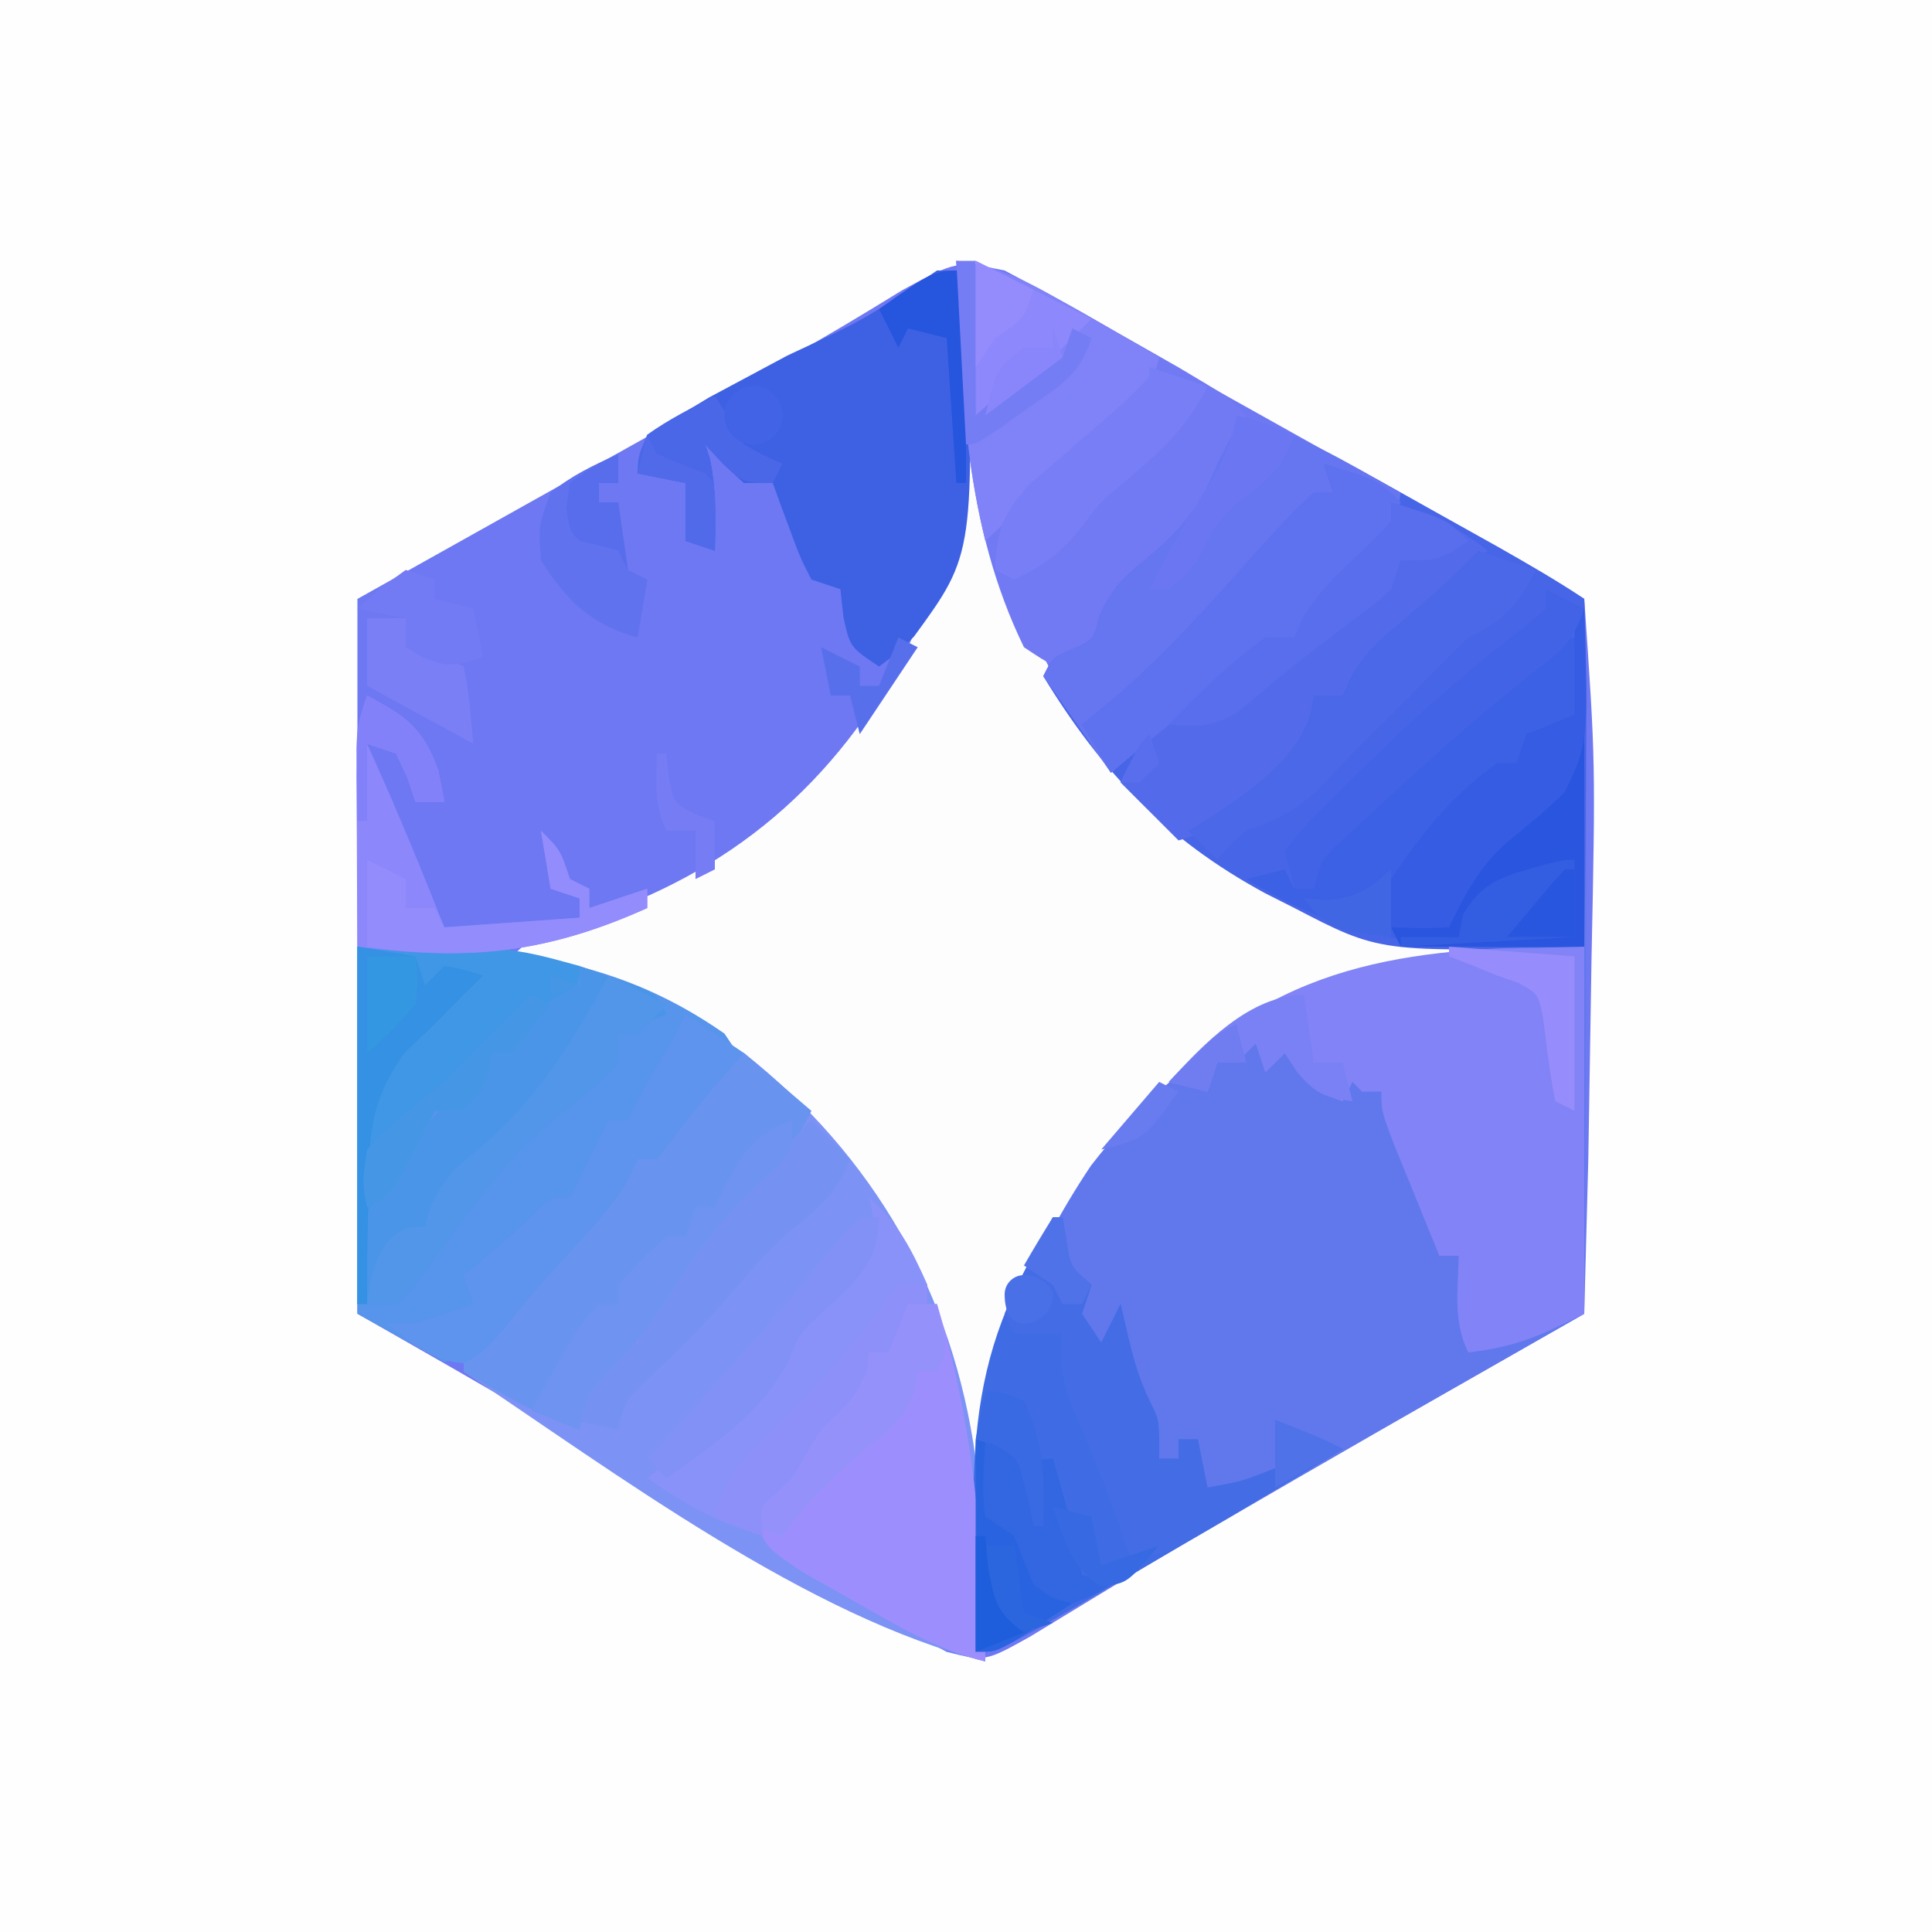
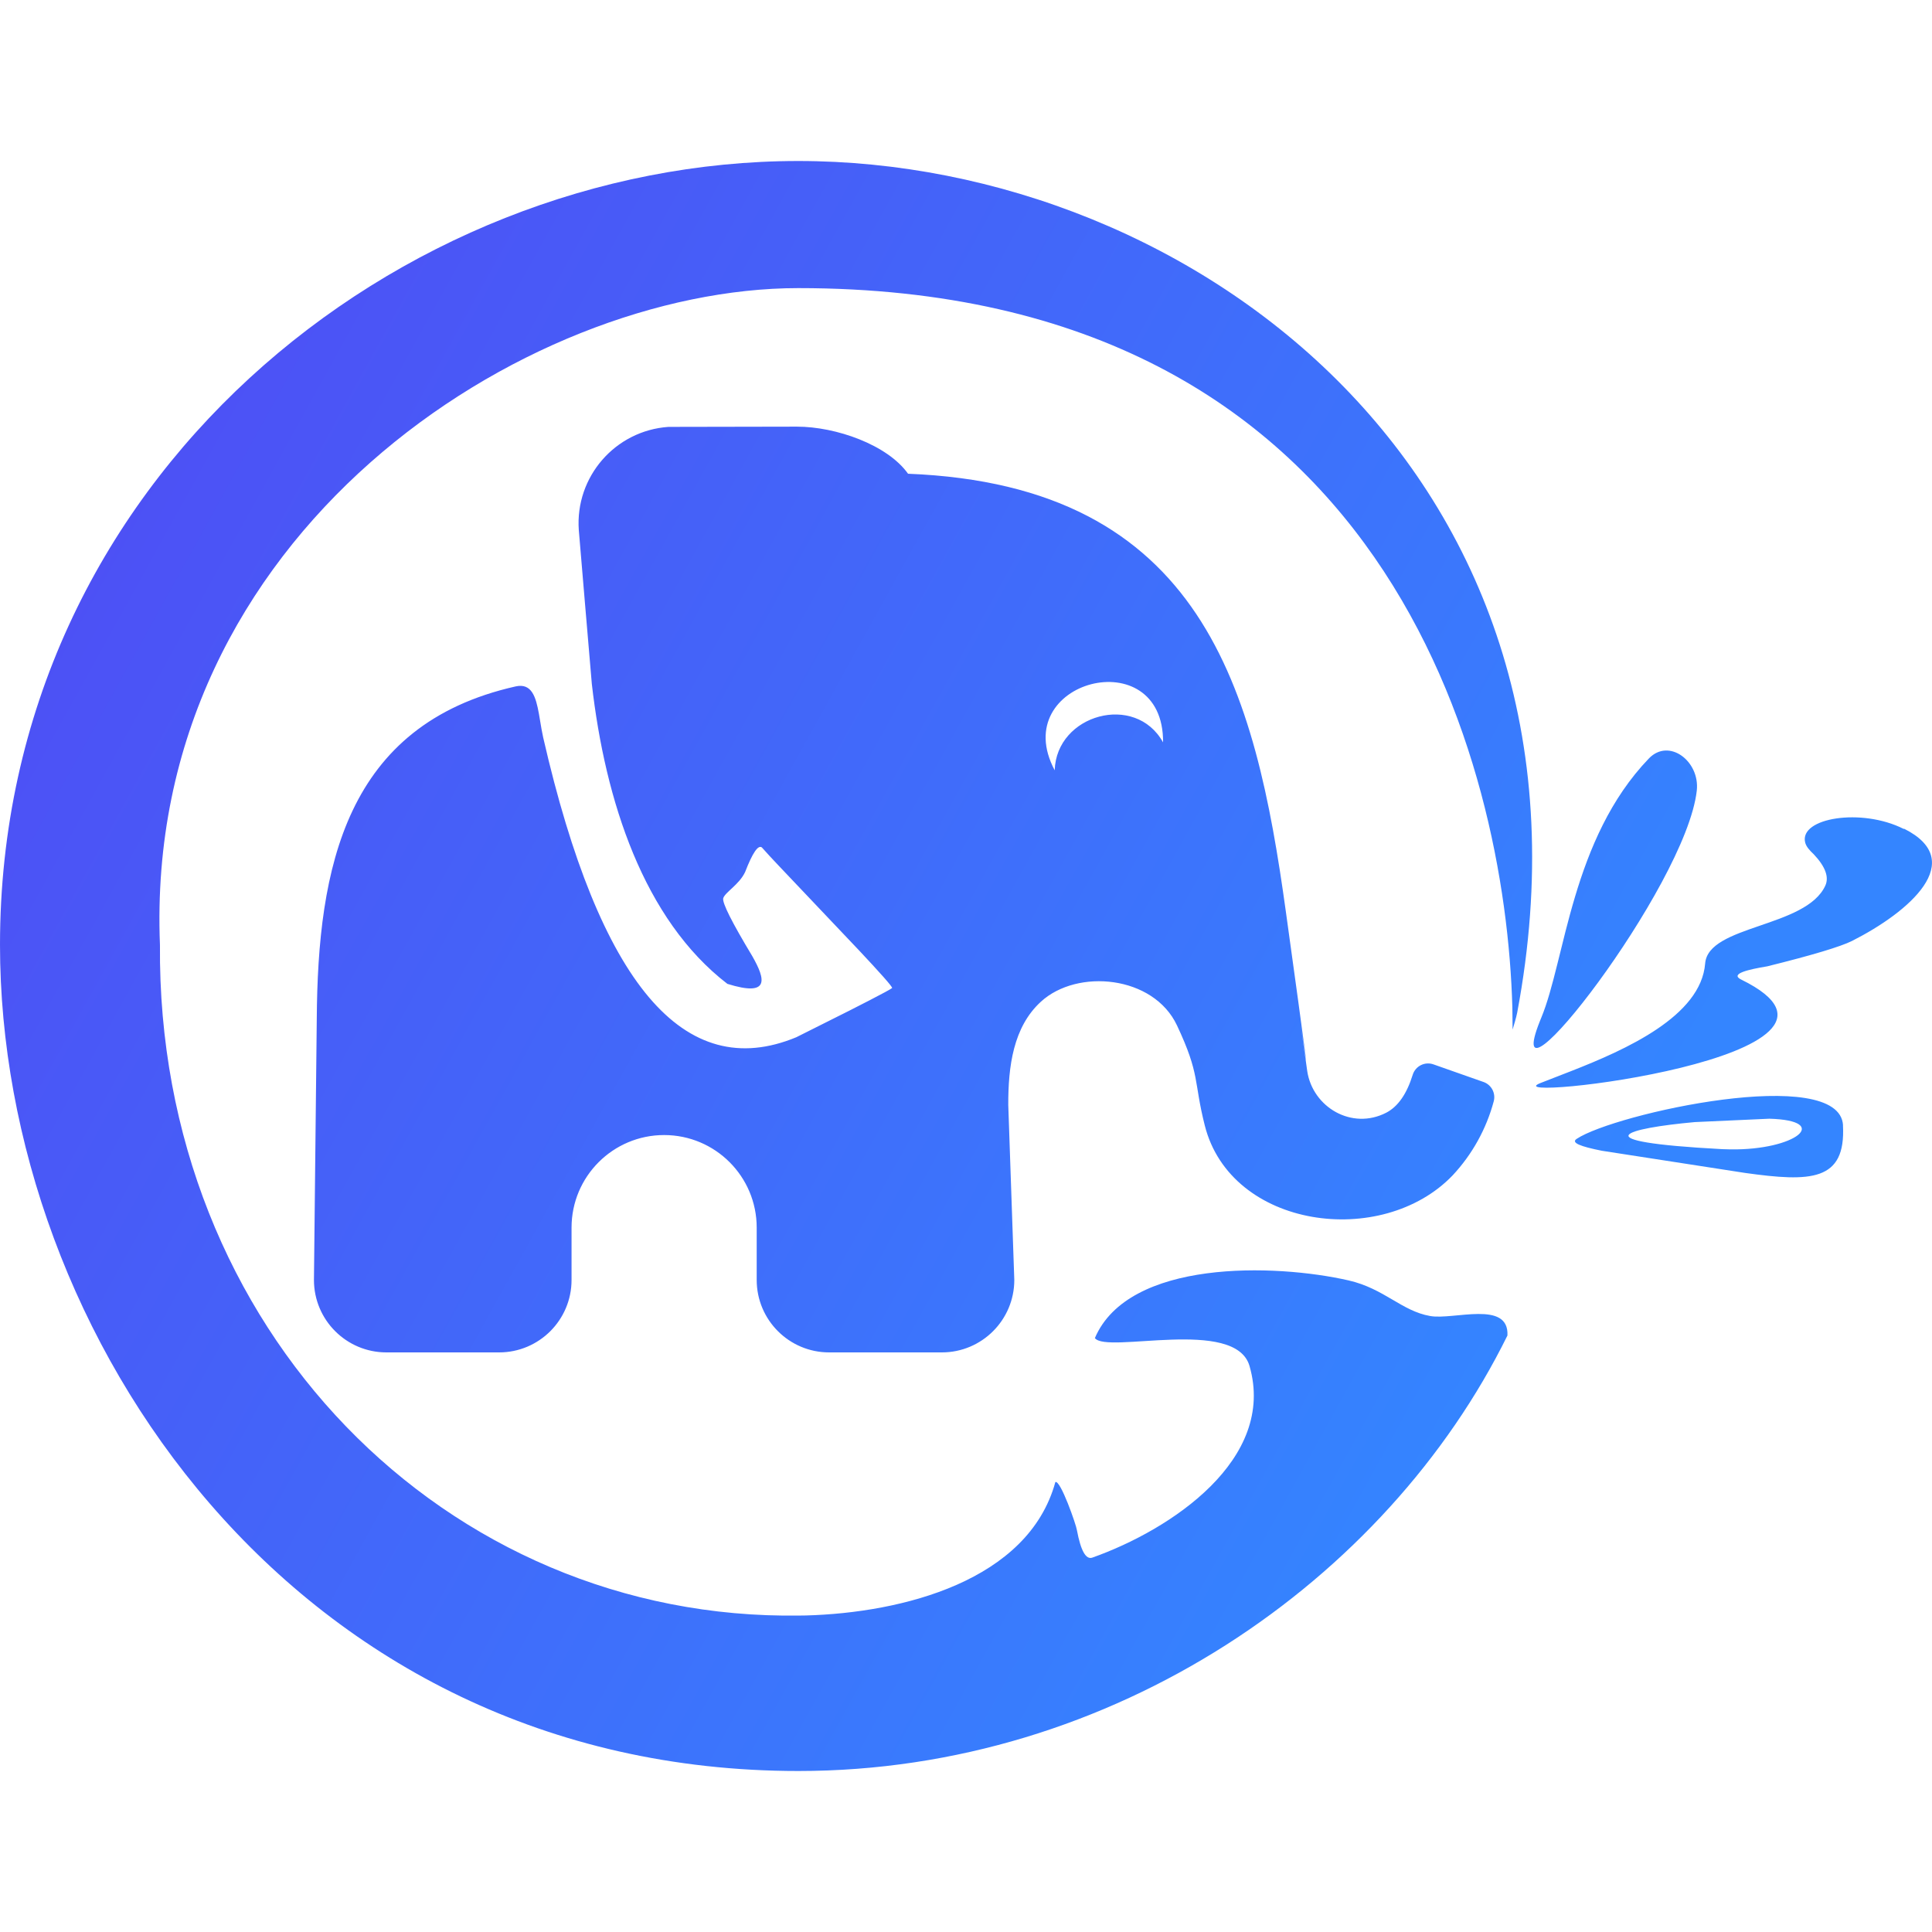
- <svg xmlns="http://www.w3.org/2000/svg" fill="none" viewBox="0 0 200 200" version="1.1" width="32" height="32">
-   <path d="M0 0 C66 0 132 0 200 0 C200 66 200 132 200 200 C134 200 68 200 0 200 C0 134 0 68 0 0 Z " fill="#FEFEFE" transform="translate(0,0)" />
-   <path d="M0 0 C3.46 1.82 6.87 3.73 10.25 5.69 C13.31 7.45 13.31 7.45 16.44 9.24 C18.61 10.48 20.77 11.72 23 13 C27.39 15.46 31.79 17.92 36.19 20.38 C44.18 24.83 52.09 29.39 60 34 C61.17 50.87 61.17 50.87 60.75 71.44 C60.64 78.24 60.53 85.05 60.42 92.06 C60.28 97.32 60.14 102.58 60 108 C55.65 110.48 51.3 112.97 46.82 115.52 C24.49 128.14 24.49 128.14 2.57 141.46 C-2 144 -2 144 -6 143 C-20.14 135.48 -33.95 127.34 -47.7 119.13 C-54.09 115.35 -60.55 111.68 -67 108 C-67 83.58 -67 59.16 -67 34 C-52.26 25.74 -37.51 17.49 -22.76 9.25 C-18.65 6.93 -14.6 4.51 -10.58 2.03 C-5 -1 -5 -1 0 0 Z " fill="#6D78F2" transform="translate(104,28)" />
-   <path d="M0 0 C7.13 2.38 13.13 5.82 19.69 9.5 C22.1 10.85 24.52 12.2 27.01 13.59 C30.05 15.32 33.09 17.06 36 19 C36.22 31.37 36.25 43.75 36.19 56.12 C36.16 62.98 36.13 69.83 36.11 76.88 C36.07 82.2 36.04 87.52 36 93 C29.48 96.72 29.48 96.72 22.82 100.52 C11.56 106.96 0.33 113.45 -10.86 120.01 C-24.61 128 -24.61 128 -27 128 C-27.05 124.19 -27.09 120.38 -27.12 116.56 C-27.15 114.44 -27.17 112.32 -27.2 110.13 C-26.69 94.27 -19.91 80.8 -8.85 69.55 C-1.17 62.68 7.42 58.63 17 55 C16.35 54.79 15.69 54.58 15.02 54.37 C-0.6 49.1 -11.42 41.03 -20 27 C-19 25 -19 25 -17.06 24.19 C-14.79 23.18 -14.79 23.18 -14.25 20.81 C-12.87 17.72 -11.64 16.69 -9.06 14.56 C-5.6 11.68 -3.7 9.25 -2 5 C-1.61 4.24 -1.22 3.47 -0.81 2.69 C0.07 1.16 0.07 1.16 0 0 Z " fill="#6178ED" transform="translate(128,43)" />
-   <path d="M0 0 C0.33 0 0.66 0 1 0 C1.35 1.56 1.35 1.56 1.7 3.15 C5.26 18.36 11.35 33.07 25 42 C33.03 46.52 40.81 50.69 50 52 C50 52.33 50 52.66 50 53 C49.16 53.09 49.16 53.09 48.3 53.19 C34.02 55.37 21.72 63.31 12.94 74.66 C6.72 83.95 2.64 93.94 1 105 C0.67 105 0.34 105 0 105 C-0.21 104 -0.42 102.99 -0.63 101.96 C-4.35 85.44 -11.27 71.57 -25.43 61.58 C-32.34 57.43 -39.09 54.55 -47 53 C-44.59 50.59 -42.89 50.26 -39.62 49.31 C-24.21 44.3 -13.63 35.2 -6 21 C-2.96 14.22 -1.21 7.31 0 0 Z " fill="#FDFDFE" transform="translate(100,46)" />
-   <path d="M0 0 C7.13 2.38 13.13 5.82 19.69 9.5 C22.1 10.85 24.52 12.2 27.01 13.59 C30.05 15.32 33.09 17.06 36 19 C36.22 25.04 36.25 31.08 36.19 37.12 C36.15 42.11 36.15 42.11 36.11 47.2 C36.07 49.77 36.04 52.35 36 55 C14.85 55.6 14.85 55.6 6 51 C4.99 50.49 3.99 49.98 2.95 49.46 C-7.33 43.87 -13.94 36.92 -20 27 C-19 25 -19 25 -17.06 24.19 C-14.79 23.18 -14.79 23.18 -14.25 20.81 C-12.87 17.72 -11.64 16.69 -9.06 14.56 C-5.6 11.68 -3.7 9.25 -2 5 C-1.61 4.24 -1.22 3.47 -0.81 2.69 C0.07 1.16 0.07 1.16 0 0 Z " fill="#4765E7" transform="translate(128,43)" />
-   <path d="M0 0 C13.48 10.67 21.66 24.9 24 42 C24.51 49 24.81 55.99 25 63 C6.66 58.42 -13.26 43.49 -29 33 C-29 31 -29 31 -27 28.88 C-26 27.91 -25 26.95 -24 26 C-20.04 22.2 -16.23 18.54 -13.12 14 C-12.42 13.01 -11.72 12.02 -11 11 C-10.34 11 -9.68 11 -9 11 C-8.77 10.46 -8.55 9.93 -8.31 9.38 C-6.31 5.74 -3.77 1.89 0 0 Z " fill="#7C92F5" transform="translate(77,109)" />
-   <path d="M0 0 C14.46 0 26.08 0.66 38 9 C38.66 9.99 39.32 10.98 40 12 C39.26 12.72 38.52 13.44 37.75 14.19 C34.99 16.91 34.99 16.91 32.81 19.81 C32.21 20.53 31.62 21.26 31 22 C30.34 22 29.68 22 29 22 C28.76 22.56 28.52 23.12 28.27 23.7 C26.73 26.48 24.85 28.54 22.69 30.88 C20.08 33.7 17.54 36.52 15.19 39.56 C13 42 13 42 9 43 C6.03 41.35 3.06 39.7 0 38 C0 25.46 0 12.92 0 0 Z " fill="#5794EB" transform="translate(37,98)" />
-   <path d="M0 0 C0 12.54 0 25.08 0 38 C-4.69 40.35 -7.09 41.42 -12 42 C-13.61 38.79 -13.06 35.56 -13 32 C-13.66 32 -14.32 32 -15 32 C-16 29.54 -17 27.08 -18 24.62 C-18.56 23.26 -19.11 21.89 -19.69 20.48 C-21 17 -21 17 -21 15 C-21.66 15 -22.32 15 -23 15 C-23.33 14.67 -23.66 14.34 -24 14 C-24.33 14.66 -24.66 15.32 -25 16 C-28.4 14.87 -29.05 13.87 -31 11 C-31.66 11.66 -32.32 12.32 -33 13 C-33.33 12.01 -33.66 11.02 -34 10 C-34.66 10.66 -35.32 11.32 -36 12 C-36.66 12 -37.32 12 -38 12 C-38.33 12.99 -38.66 13.98 -39 15 C-40.32 14.67 -41.64 14.34 -43 14 C-31.2 1.14 -16.54 0 0 0 Z " fill="#8183F6" transform="translate(164,98)" />
-   <path d="M0 0 C6.43 1.29 11 4.19 16.69 7.44 C18.75 8.61 20.82 9.79 22.95 11 C28 14 28 14 30 16 C29.38 21.95 24.81 26.73 21 31 C20.11 31.66 19.23 32.32 18.31 33 C15.74 34.88 15.74 34.88 14.94 38.19 C14 41 14 41 12.06 42 C10 42 10 42 7 40 C0.83 27.35 0.54 13.81 0 0 Z " fill="#717AF3" transform="translate(99,27)" />
-   <path d="M0 0 C0.99 0 1.98 0 3 0 C3.9 29.29 3.9 29.29 -2.38 37.89 C-3.75 39.31 -3.75 39.31 -6 41 C-9 39 -9 39 -9.69 35.88 C-9.79 34.93 -9.89 33.98 -10 33 C-11.48 32.51 -11.48 32.51 -13 32 C-14.17 29.71 -14.17 29.71 -15.19 26.94 C-15.53 26.02 -15.88 25.1 -16.23 24.15 C-16.48 23.44 -16.74 22.73 -17 22 C-17.99 22 -18.98 22 -20 22 C-22.19 20 -22.19 20 -24 18 C-23.83 18.52 -23.67 19.03 -23.5 19.56 C-22.85 22.73 -22.94 25.77 -23 29 C-23.99 28.67 -24.98 28.34 -26 28 C-26 26.02 -26 24.04 -26 22 C-27.65 21.67 -29.3 21.34 -31 21 C-30 17 -30 17 -23.59 13.14 C-20.92 11.71 -18.25 10.29 -15.5 8.81 C-7.42 5.03 -7.42 5.03 0 0 Z " fill="#3E61E4" transform="translate(97,28)" />
-   <path d="M0 0 C0.33 0 0.66 0 1 0 C1.12 0.78 1.25 1.57 1.38 2.38 C1.79 5.14 1.79 5.14 4 7 C3.67 7.99 3.34 8.98 3 10 C3.99 11.49 3.99 11.49 5 13 C5.66 11.68 6.32 10.36 7 9 C7.29 10.24 7.58 11.47 7.88 12.75 C8.46 15.12 9.03 17.06 10.12 19.25 C11 21 11 21 11 25 C11.66 25 12.32 25 13 25 C13 24.34 13 23.68 13 23 C13.66 23 14.32 23 15 23 C15.33 24.65 15.66 26.3 16 28 C19.61 27.34 19.61 27.34 23 26 C23 24.35 23 22.7 23 21 C27.75 22.88 27.75 22.88 30 24 C21.29 29.3 12.52 34.47 3.69 39.56 C1.9 40.6 0.11 41.63 -1.74 42.69 C-6 45 -6 45 -8 45 C-8.05 41.19 -8.09 37.38 -8.12 33.56 C-8.15 31.44 -8.17 29.32 -8.2 27.13 C-7.94 19.04 -6.65 12.58 -2.88 5.44 C-2.07 3.89 -2.07 3.89 -1.24 2.31 C-0.63 1.17 -0.63 1.17 0 0 Z " fill="#3F6CE4" transform="translate(109,126)" />
-   <path d="M0 0 C0.33 0 0.66 0 1 0 C1 11.55 1 23.1 1 35 C-12.73 35.39 -22.33 35.2 -34 28 C-32.68 27.67 -31.36 27.34 -30 27 C-29.67 27.66 -29.34 28.32 -29 29 C-28.34 29 -27.68 29 -27 29 C-26.94 28.45 -26.87 27.9 -26.81 27.33 C-24.03 19.32 -13.64 12.67 -7.09 7.66 C-5 6.07 -5 6.07 -3.34 4.28 C-2 3 -2 3 0 3 C0 2.01 0 1.02 0 0 Z " fill="#3D61E4" transform="translate(163,63)" />
-   <path d="M0 0 C6.16 1.67 11.48 4.88 17 8 C16.48 12.08 14.42 13.87 11.5 16.62 C8.33 19.5 8.33 19.5 6 23 C4.34 24.01 2.67 25.01 1 26 C-3.85 29.45 -8.47 33.15 -13 37 C-15.31 33.7 -17.62 30.4 -20 27 C-19 25 -19 25 -17.06 24.19 C-14.79 23.18 -14.79 23.18 -14.25 20.81 C-12.87 17.72 -11.64 16.69 -9.06 14.56 C-5.6 11.68 -3.7 9.25 -2 5 C-1.61 4.24 -1.22 3.47 -0.81 2.69 C0.07 1.16 0.07 1.16 0 0 Z " fill="#6675F0" transform="translate(128,43)" />
-   <path d="M0 0 C0.99 0 1.98 0 3 0 C6.75 12.33 7.75 24.14 8 37 C2.86 35.71 -1.08 33.31 -5.69 30.69 C-7.4 29.72 -9.12 28.76 -10.89 27.76 C-15 25 -15 25 -16 21 C-13.75 18.56 -13.75 18.56 -11 16 C-9.98 14.35 -8.97 12.68 -8 11 C-7 10 -6 9 -5 8 C-4.67 7.01 -4.34 6.02 -4 5 C-3.02 3.98 -2.02 2.98 -1 2 C-0.67 1.34 -0.34 0.68 0 0 Z " fill="#9C8FFD" transform="translate(94,135)" />
-   <path d="M0 0 C3.47 2.97 3.47 2.97 7 6 C5.19 9.62 3.98 11.2 1.12 13.88 C-2.11 17.03 -4.64 20.12 -7 24 C-9.06 27.25 -10.93 29.93 -13.69 32.62 C-15.91 34.91 -16.66 35.91 -17 39 C-21.31 37.43 -25.06 35.32 -29 33 C-29 31 -29 31 -27 28.88 C-26 27.91 -25 26.95 -24 26 C-20.04 22.2 -16.23 18.54 -13.12 14 C-12.42 13.01 -11.72 12.02 -11 11 C-10.34 11 -9.68 11 -9 11 C-8.77 10.46 -8.55 9.93 -8.31 9.38 C-6.31 5.74 -3.77 1.89 0 0 Z " fill="#6893EF" transform="translate(77,109)" />
-   <path d="M0 0 C3.95 1.17 6.78 2.45 10 5 C6.33 8.67 2.67 12.33 -1 16 C-1.72 16.74 -2.43 17.47 -3.17 18.23 C-5 20 -5 20 -8 22 C-8.68 23.32 -9.35 24.66 -10 26 C-13.4 30.06 -16.76 33.57 -22 35 C-23.98 33.02 -25.96 31.04 -28 29 C-26.59 25.7 -24.93 23.8 -22.19 21.5 C-21.48 20.9 -20.76 20.3 -20.03 19.68 C-19.36 19.13 -18.69 18.57 -18 18 C-17.07 17.2 -16.14 16.39 -15.19 15.56 C-13 14 -13 14 -10 14 C-9.63 13.14 -9.63 13.14 -9.26 12.26 C-7.79 9.63 -6.06 7.94 -3.88 5.88 C-2.55 4.62 -1.24 3.34 0 2 C0 1.34 0 0.68 0 0 Z " fill="#536BEA" transform="translate(144,52)" />
-   <path d="M0 0 C15.75 0 15.75 0 23 2 C23 4 23 4 20.75 6.5 C18 9 18 9 15.75 10.06 C13.79 10.85 13.79 10.85 13.38 13 C13.25 13.66 13.13 14.32 13 15 C12.34 15.66 11.68 16.32 11 17 C10.01 17 9.02 17 8 17 C7.73 17.56 7.46 18.11 7.19 18.69 C3.89 25.11 3.89 25.11 2 27 C1.77 28.68 1.59 30.37 1.44 32.06 C1.35 32.98 1.27 33.9 1.18 34.85 C1.12 35.56 1.06 36.27 1 37 C0.67 37 0.34 37 0 37 C0 24.79 0 12.58 0 0 Z " fill="#4097E5" transform="translate(37,98)" />
-   <path d="M0 0 C1.32 0.45 2.63 0.91 3.94 1.38 C4.67 1.63 5.4 1.89 6.15 2.15 C8 3 8 3 9 5 C7.35 5.66 5.7 6.32 4 7 C4 7.99 4 8.98 4 10 C2.43 11.65 2.43 11.65 0.31 13.38 C-0.42 14 -1.16 14.62 -1.92 15.26 C-2.61 15.83 -3.29 16.41 -4 17 C-8.47 21.02 -11.77 25.69 -15.23 30.57 C-17 33 -17 33 -19 35 C-19.99 35 -20.98 35 -22 35 C-22.08 33.4 -22.14 31.79 -22.19 30.19 C-22.22 29.29 -22.26 28.4 -22.29 27.48 C-21.94 24.5 -21.21 23.92 -19 22 C-18.38 20.84 -17.76 19.69 -17.12 18.5 C-15.3 15.14 -13.39 13.83 -10 12 C-9.67 11.01 -9.34 10.02 -9 9 C-6.25 5.95 -3.83 3.56 0 2 C0 1.34 0 0.68 0 0 Z " fill="#4B95E8" transform="translate(60,100)" />
-   <path d="M0 0 C5.1 0.55 8.92 3.03 13.31 5.56 C14.75 6.39 16.19 7.22 17.68 8.07 C18.77 8.7 19.87 9.34 21 10 C19.68 15.27 17.28 16.63 13.12 20.06 C7.92 24.38 7.92 24.38 3 29 C0.65 19.43 0.38 9.82 0 0 Z " fill="#8082F7" transform="translate(99,27)" />
-   <path d="M0 0 C2.97 2.55 4.42 5.45 6 9 C6 9.66 6 10.32 6 11 C5.34 11 4.68 11 4 11 C3.34 12.65 2.68 14.3 2 16 C1.34 16 0.68 16 0 16 C-0.08 16.58 -0.16 17.16 -0.25 17.75 C-1.21 20.64 -2.83 21.89 -5 24 C-6.01 25.66 -7.01 27.33 -8 29 C-8.56 29.54 -9.11 30.07 -9.69 30.62 C-11.35 32.04 -11.35 32.04 -11 35 C-15.62 33.68 -19.1 31.79 -23 29 C-21.04 27.51 -19.08 26.05 -17.04 24.68 C-12.59 21.6 -9.86 18.73 -7.23 14.02 C-5.91 11.86 -4.41 10.16 -2.69 8.31 C-0.57 5.95 -0.04 5.32 0.38 2.06 C0.25 1.38 0.13 0.7 0 0 Z " fill="#8892F8" transform="translate(90,124)" />
-   <path d="M0 0 C0.33 0 0.66 0 1 0 C1.12 0.78 1.25 1.57 1.38 2.38 C1.79 5.14 1.79 5.14 4 7 C3.67 7.99 3.34 8.98 3 10 C3.99 11.49 3.99 11.49 5 13 C5.66 11.68 6.32 10.36 7 9 C7.29 10.24 7.58 11.47 7.88 12.75 C8.46 15.12 9.03 17.06 10.12 19.25 C11 21 11 21 11 25 C11.66 25 12.32 25 13 25 C13 24.34 13 23.68 13 23 C13.66 23 14.32 23 15 23 C15.33 24.65 15.66 26.3 16 28 C19.61 27.34 19.61 27.34 23 26 C23 24.35 23 22.7 23 21 C27.75 22.88 27.75 22.88 30 24 C27.58 25.46 25.17 26.92 22.75 28.38 C21.4 29.19 20.06 30 18.67 30.84 C11.61 35 11.61 35 8 35 C7.75 34.29 7.49 33.57 7.23 32.84 C4.93 26.41 4.93 26.41 2.25 20.12 C1.05 17.11 0.71 15.2 1 12 C-0.65 12 -2.3 12 -4 12 C-4.33 11.34 -4.66 10.68 -5 10 C-4 7.62 -4 7.62 -2.56 4.88 C-1.85 3.51 -1.85 3.51 -1.13 2.12 C-0.76 1.42 -0.38 0.72 0 0 Z " fill="#446DE5" transform="translate(109,126)" />
-   <path d="M0 0 C5.75 1.75 5.75 1.75 8 4 C6.53 7.42 4.62 9.56 1.94 12.12 C-0.92 14.78 -0.92 14.78 -3 18 C-4.66 19.01 -6.33 20.01 -8 21 C-12.85 24.45 -17.47 28.15 -22 32 C-22.99 30.35 -23.98 28.7 -25 27 C-24.11 26.28 -23.23 25.56 -22.31 24.81 C-16.75 20.15 -12 14.82 -7.18 9.4 C-3.17 4.99 -3.17 4.99 -1 3 C-0.34 3 0.32 3 1 3 C0.67 2.01 0.34 1.02 0 0 Z " fill="#5E71EE" transform="translate(137,48)" />
-   <path d="M0 0 C1.98 1.32 3.96 2.64 6 4 C5.6 4.46 5.2 4.92 4.79 5.39 C1.4 9.32 1.4 9.32 -1.75 13.44 C-2.16 13.95 -2.58 14.47 -3 15 C-3.66 15 -4.32 15 -5 15 C-5.36 15.84 -5.36 15.84 -5.73 16.7 C-7.27 19.48 -9.15 21.54 -11.31 23.88 C-13.92 26.7 -16.46 29.52 -18.81 32.56 C-21 35 -21 35 -22.94 36.12 C-26.29 35.92 -28.38 33.96 -31 32 C-30.01 32 -29.02 32 -28 32 C-25.99 31.37 -23.99 30.71 -22 30 C-22.33 29.01 -22.66 28.02 -23 27 C-22.07 26.24 -21.14 25.47 -20.19 24.69 C-18.44 23.24 -16.83 21.82 -15.25 20.19 C-14 19 -14 19 -12 19 C-11.71 18.42 -11.42 17.84 -11.12 17.25 C-10.08 15.17 -9.04 13.08 -8 11 C-7.34 11 -6.68 11 -6 11 C-5.73 10.44 -5.46 9.89 -5.19 9.31 C-3.9 6.8 -2.46 4.41 -1 2 C-0.67 1.34 -0.34 0.68 0 0 Z " fill="#5E94ED" transform="translate(71,105)" />
-   <path d="M0 0 C1.98 0.66 3.96 1.32 6 2 C4.04 5.73 2.75 7.23 -1 9 C-2.71 10.62 -4.37 12.3 -6 14 C-8.02 16.03 -10.05 18.05 -12.08 20.07 C-13.65 21.64 -15.17 23.25 -16.69 24.88 C-19.09 27.08 -20.98 27.89 -24 29 C-25.77 30.52 -25.77 30.52 -27 32 C-27.99 31.01 -28.98 30.02 -30 29 C-29.13 28.46 -28.27 27.93 -27.38 27.38 C-23.38 24.7 -18.78 21.55 -17.33 16.81 C-17.22 16.21 -17.11 15.62 -17 15 C-16.01 15 -15.02 15 -14 15 C-13.75 14.41 -13.5 13.82 -13.24 13.22 C-11.84 10.71 -10.33 9.33 -8.12 7.5 C-5.29 5.1 -2.57 2.68 0 0 Z " fill="#4B68E8" transform="translate(153,57)" />
-   <path d="M0 0 C1.32 1.32 2.64 2.64 4 4 C2.69 7.53 0.6 9.23 -2.3 11.53 C-4.85 13.74 -6.94 16.3 -9.12 18.88 C-11.73 21.83 -14.55 24.53 -17.4 27.24 C-19.23 29.01 -19.23 29.01 -20 32 C-21.65 31.67 -23.3 31.34 -25 31 C-23.83 27.66 -22.81 25.23 -20 23 C-19.34 23 -18.68 23 -18 23 C-17.75 22.28 -17.5 21.56 -17.25 20.81 C-15.85 17.67 -14.25 15.61 -12 13 C-11.46 12.37 -10.92 11.73 -10.36 11.08 C-7.04 7.24 -3.65 3.54 0 0 Z " fill="#7592F3" transform="translate(84,116)" />
-   <path d="M0 0 C0.33 0 0.66 0 1 0 C1 7.59 1 15.18 1 23 C-5.27 23 -11.54 23 -18 23 C-18.33 22.34 -18.66 21.68 -19 21 C-17.02 21 -15.04 21 -13 21 C-12.9 20.42 -12.81 19.85 -12.71 19.25 C-11.85 16.52 -10.6 15.06 -8.69 12.94 C-8.09 12.27 -7.5 11.59 -6.89 10.9 C-5 9 -5 9 -2.82 7.45 C-0.66 6.04 -0.66 6.04 -0.25 2.81 C-0.17 1.88 -0.09 0.96 0 0 Z " fill="#2955DF" transform="translate(163,75)" />
-   <path d="M0 0 C4.09 2.22 5.74 3.29 7.38 7.75 C7.58 8.82 7.79 9.89 8 11 C7.01 11 6.02 11 5 11 C4.73 10.2 4.46 9.39 4.19 8.56 C3.8 7.72 3.4 6.87 3 6 C2.01 5.67 1.02 5.34 0 5 C0.24 5.53 0.48 6.07 0.73 6.62 C3.31 12.35 5.69 18.15 8 24 C12.62 23.67 17.24 23.34 22 23 C22 22.34 22 21.68 22 21 C21.01 20.67 20.02 20.34 19 20 C18.67 18.02 18.34 16.04 18 14 C20 16 20 16 21 19 C21.66 19.33 22.32 19.66 23 20 C23 20.66 23 21.32 23 22 C24.98 21.34 26.96 20.68 29 20 C29 20.66 29 21.32 29 22 C18.58 26.71 10.3 27.48 -1 26 C-1.03 22.23 -1.05 18.46 -1.06 14.69 C-1.08 11.54 -1.08 11.54 -1.1 8.32 C-1 3 -1 3 0 0 Z " fill="#8D87FC" transform="translate(38,72)" />
-   <path d="M0 0 C0.33 0 0.66 0 1 0 C1.41 13.88 1.41 13.88 -1 19 C-2.92 20.87 -4.93 22.55 -7.02 24.22 C-9.9 26.81 -11.31 29.55 -13 33 C-15.88 33.12 -15.88 33.12 -19 33 C-19.66 32.34 -20.32 31.68 -21 31 C-17.2 25.21 -13.73 20 -8 16 C-7.34 16 -6.68 16 -6 16 C-5.67 15.01 -5.34 14.02 -5 13 C-3.35 12.34 -1.7 11.68 0 11 C0 7.37 0 3.74 0 0 Z " fill="#355CE2" transform="translate(163,63)" />
-   <path d="M0 0 C1.98 0.99 3.96 1.98 6 3 C4.62 4.5 4.62 4.5 3 6 C2.34 6 1.68 6 1 6 C1 6.99 1 7.98 1 9 C-0.57 10.65 -0.57 10.65 -2.69 12.38 C-3.42 13 -4.16 13.62 -4.92 14.26 C-5.61 14.83 -6.29 15.41 -7 16 C-11.47 20.02 -14.77 24.69 -18.23 29.57 C-20 32 -20 32 -22 34 C-22.99 34 -23.98 34 -25 34 C-24.62 31.22 -24.33 29.41 -22.56 27.19 C-21 26 -21 26 -19 26 C-18.81 25.3 -18.63 24.6 -18.44 23.88 C-17.02 21.04 -16.14 20.11 -13.75 18.19 C-7.64 13.23 -3.71 6.85 0 0 Z " fill="#5196E9" transform="translate(63,101)" />
-   <path d="M0 0 C1.98 0.66 3.96 1.32 6 2 C3.81 6.52 0.69 9.13 -3.08 12.3 C-5.17 14.05 -5.17 14.05 -7.19 16.75 C-9.22 19.28 -11.08 20.62 -14 22 C-14.66 21.67 -15.32 21.34 -16 21 C-15.79 16.85 -15.22 15.24 -12.38 12.11 C-11.31 11.19 -10.23 10.26 -9.12 9.31 C-8.06 8.38 -6.99 7.45 -5.88 6.49 C-4.93 5.67 -3.98 4.85 -3 4 C-1.97 3.03 -0.95 2.05 0 1 C0 0.67 0 0.34 0 0 Z " fill="#787EF5" transform="translate(119,38)" />
-   <path d="M0 0 C5.75 1.75 5.75 1.75 8 4 C5 6 5 6 1 6 C0.67 6.99 0.34 7.98 0 9 C-1.75 10.58 -1.75 10.58 -4 12.25 C-6.52 14.13 -9.01 16 -11.42 18.01 C-12.57 18.96 -12.57 18.96 -13.75 19.94 C-14.45 20.52 -15.14 21.11 -15.86 21.71 C-18.43 23.26 -20.06 23.25 -23 23 C-19.84 19.75 -16.71 16.63 -13 14 C-12.01 14 -11.02 14 -10 14 C-9.76 13.43 -9.51 12.85 -9.26 12.26 C-7.79 9.63 -6.06 7.94 -3.88 5.88 C-2.55 4.62 -1.24 3.34 0 2 C0 1.34 0 0.68 0 0 Z M-25 24 C-24.67 24.99 -24.34 25.98 -24 27 C-24.66 27.66 -25.32 28.32 -26 29 C-26.66 29 -27.32 29 -28 29 C-26.12 25.12 -26.12 25.12 -25 24 Z " fill="#586EEC" transform="translate(144,52)" />
-   <path d="M0 0 C1.32 0.66 2.64 1.32 4 2 C2.76 5.73 1.27 6.6 -1.81 9 C-8.15 14.05 -14.1 19.45 -20 25 C-20.59 25.54 -21.18 26.08 -21.78 26.63 C-23.25 28.1 -23.25 28.1 -24 31 C-24.66 31 -25.32 31 -26 31 C-26.33 29.68 -26.66 28.36 -27 27 C-23.98 23.43 -23.98 23.43 -19.75 19.31 C-17.56 17.18 -17.56 17.18 -15.33 15.01 C-10.98 10.98 -6.56 7.19 -1.84 3.6 C-0.93 2.81 -0.93 2.81 0 2 C0 1.34 0 0.68 0 0 Z " fill="#4363E6" transform="translate(160,61)" />
-   <path d="M0 0 C0.99 0 1.98 0 3 0 C4.12 4.75 4.12 4.75 3 7 C2.34 7 1.68 7 1 7 C0.92 7.58 0.85 8.16 0.77 8.75 C-0.26 11.76 -1.88 12.92 -4.31 14.94 C-7.61 17.75 -10.46 20.46 -13 24 C-13.99 23.67 -14.98 23.34 -16 23 C-14.69 20.07 -13.25 18.25 -11 16 C-10.5 15.18 -10.01 14.35 -9.5 13.5 C-8.15 11.26 -6.82 9.82 -5 8 C-4.67 7.01 -4.34 6.02 -4 5 C-3.02 3.98 -2.02 2.98 -1 2 C-0.67 1.34 -0.34 0.68 0 0 Z " fill="#9491FB" transform="translate(94,135)" />
-   <path d="M0 0 C0 3 0 3 -1.61 4.83 C-2.67 5.81 -2.67 5.81 -3.75 6.81 C-7.05 9.99 -9.61 13.07 -12 17 C-14.06 20.25 -15.93 22.93 -18.69 25.62 C-20.91 27.91 -21.66 28.91 -22 32 C-24.48 31.01 -24.48 31.01 -27 30 C-22.36 21.68 -22.36 21.68 -20 19 C-19.34 19 -18.68 19 -18 19 C-18 18.34 -18 17.68 -18 17 C-15.62 14.38 -15.62 14.38 -13 12 C-12.34 12 -11.68 12 -11 12 C-10.67 11.01 -10.34 10.02 -10 9 C-9.34 9 -8.68 9 -8 9 C-7.73 8.42 -7.46 7.84 -7.19 7.25 C-5.23 3.54 -4.07 1.36 0 0 Z " fill="#6F93F1" transform="translate(82,116)" />
-   <path d="M0 0 C2.97 0.5 2.97 0.5 6 1 C6.33 1.99 6.66 2.98 7 4 C7.66 3.34 8.32 2.68 9 2 C11.12 2.38 11.12 2.38 13 3 C12.3 3.68 11.6 4.36 10.88 5.06 C9.45 6.52 9.45 6.52 8 8 C6.97 8.98 5.94 9.96 4.88 10.97 C1.08 16.28 1.2 19.97 1.12 26.44 C1.09 28.42 1.05 30.39 1.01 32.43 C1 34.69 1 34.69 1 37 C0.67 37 0.34 37 0 37 C0 24.79 0 12.58 0 0 Z " fill="#3491E3" transform="translate(37,98)" />
-   <path d="M0 0 C0 0.99 0 1.98 0 3 C-0.66 3 -1.32 3 -2 3 C-2 3.66 -2 4.32 -2 5 C-1.34 5 -0.68 5 0 5 C0.12 6.13 0.25 7.27 0.38 8.44 C0.58 9.61 0.79 10.79 1 12 C1.66 12.33 2.32 12.66 3 13 C2.67 14.98 2.34 16.96 2 19 C-2.87 17.61 -5.28 15.24 -8 11 C-8.25 7.38 -8.25 7.38 -7 4 C-4.75 2.18 -2.67 1.21 0 0 Z " fill="#6072EE" transform="translate(64,47)" />
-   <path d="M0 0 C0.99 0 1.98 0 3 0 C3 0.66 3 1.32 3 2 C2.34 2 1.68 2 1 2 C0.34 3.65 -0.32 5.3 -1 7 C-1.66 7 -2.32 7 -3 7 C-3.08 7.58 -3.16 8.16 -3.25 8.75 C-4.21 11.64 -5.83 12.89 -8 15 C-9.01 16.66 -10.01 18.33 -11 20 C-11.56 20.54 -12.11 21.07 -12.69 21.62 C-14.35 23.04 -14.35 23.04 -14 26 C-16.47 25.01 -16.47 25.01 -19 24 C-17.76 19.44 -15.25 17.06 -11.94 13.9 C-8.14 10.18 -4.47 6.17 -1.48 1.76 C-0.99 1.18 -0.5 0.6 0 0 Z " fill="#8E90F9" transform="translate(93,133)" />
-   <path d="M0 0 C-0.12 4.04 -1.56 5.77 -4.38 8.44 C-5.01 9.03 -5.65 9.63 -6.3 10.24 C-8.22 12.04 -8.22 12.04 -9.5 15.06 C-12.19 20.32 -17.27 23.6 -22 27 C-22.66 26.34 -23.32 25.68 -24 25 C-23.35 24.29 -22.7 23.57 -22.02 22.84 C-16.69 16.99 -11.39 11.14 -6.38 5.02 C-5.84 4.37 -5.3 3.73 -4.75 3.06 C-4.03 2.18 -4.03 2.18 -3.3 1.29 C-2 0 -2 0 0 0 Z " fill="#8291F6" transform="translate(91,126)" />
-   <path d="M0 0 C3.96 1.98 7.92 3.96 12 6 C10.33 7.67 8.67 9.33 7 11 C5.67 12.39 5.67 12.39 4.31 13.81 C2 16 2 16 0 16 C0 10.72 0 5.44 0 0 Z " fill="#8D88FB" transform="translate(101,27)" />
-   <path d="M0 0 C0.33 0 0.66 0 1 0 C1 2.64 1 5.28 1 8 C1.62 8.23 2.24 8.45 2.88 8.69 C5.63 10.39 5.89 12.03 7 15 C7.99 15.66 8.98 16.32 10 17 C8.71 17.84 7.42 18.67 6.12 19.5 C5.41 19.96 4.69 20.43 3.95 20.91 C2 22 2 22 0 22 C0 14.74 0 7.48 0 0 Z " fill="#2963DF" transform="translate(101,149)" />
-   <path d="M0 0 C2 2 2 2 3 5 C3.66 5.33 4.32 5.66 5 6 C5 6.66 5 7.32 5 8 C6.98 7.34 8.96 6.68 11 6 C11 6.66 11 7.32 11 8 C0.88 12.51 -7.04 13.55 -18 12 C-18 9.03 -18 6.06 -18 3 C-16.02 3.99 -16.02 3.99 -14 5 C-14 5.99 -14 6.98 -14 8 C-13.01 8 -12.02 8 -11 8 C-10.67 8.66 -10.34 9.32 -10 10 C-5.38 9.67 -0.76 9.34 4 9 C4 8.34 4 7.68 4 7 C3.01 6.67 2.02 6.34 1 6 C0.67 4.02 0.34 2.04 0 0 Z " fill="#938CFC" transform="translate(56,86)" />
-   <path d="M0 0 C0.6 0.33 1.2 0.66 1.81 1 C4.05 2.21 4.05 2.21 7 2 C8.17 5.98 9.26 9.92 10 14 C10.99 14.33 11.98 14.66 13 15 C11.25 16.12 11.25 16.12 9 17 C6.88 16.44 6.88 16.44 5 15 C4.3 13.35 3.63 11.68 3 10 C2.01 9.34 1.02 8.68 0 8 C-0.41 5.29 -0.13 2.76 0 0 Z " fill="#3267E1" transform="translate(102,149)" />
-   <path d="M0 0 C2 3 2 3 3 5 C5.02 6.13 5.02 6.13 7 7 C6.67 7.66 6.34 8.32 6 9 C3 9 3 9 0.81 7 C0.21 6.34 -0.38 5.68 -1 5 C-0.83 5.52 -0.67 6.03 -0.5 6.56 C0.15 9.73 0.06 12.77 0 16 C-0.99 15.67 -1.98 15.34 -3 15 C-3 13.02 -3 11.04 -3 9 C-4.65 8.67 -6.3 8.34 -8 8 C-7.94 6.25 -7.94 6.25 -7 4 C-4.76 2.4 -2.46 1.25 0 0 Z " fill="#4967E7" transform="translate(74,41)" />
-   <path d="M0 0 C0.99 0.33 1.98 0.66 3 1 C2.01 1.33 1.02 1.66 0 2 C0 1.34 0 0.68 0 0 Z M-2 2 C-1.34 2.33 -0.68 2.66 0 3 C-1.28 4.71 -2.62 6.37 -4 8 C-4.66 8 -5.32 8 -6 8 C-6.12 8.62 -6.25 9.24 -6.38 9.88 C-7 12 -7 12 -9 14 C-9.99 14 -10.98 14 -12 14 C-12.4 14.84 -12.4 14.84 -12.81 15.69 C-16.42 22.71 -16.42 22.71 -19 24 C-19.5 21.44 -19.5 21.44 -19 18 C-16.6 15.34 -13.8 13.22 -11 11 C-9.31 9.35 -7.64 7.69 -6 6 C-4 4 -4 4 -2 2 Z " fill="#4696E6" transform="translate(57,101)" />
-   <path d="M0 0 C0 2.64 0 5.28 0 8 C-5.94 8.33 -11.88 8.66 -18 9 C-18 8.67 -18 8.34 -18 8 C-16.02 8 -14.04 8 -12 8 C-11.86 7.24 -11.71 6.47 -11.56 5.69 C-9.4 1.97 -6.99 1.64 -3 0.48 C-1 0 -1 0 0 0 Z " fill="#345EE1" transform="translate(163,89)" />
-   <path d="M0 0 C1.32 0 2.64 0 4 0 C4 0.99 4 1.98 4 3 C4.93 3.22 4.93 3.22 5.88 3.44 C8 4 8 4 10 5 C10.59 7.65 10.74 10.29 11 13 C7.37 11.02 3.74 9.04 0 7 C0 4.69 0 2.38 0 0 Z " fill="#7A7FF6" transform="translate(38,64)" />
-   <path d="M0 0 C0.33 2.31 0.66 4.62 1 7 C1.99 7 2.98 7 4 7 C4.33 8.32 4.66 9.64 5 11 C2.11 10.6 1.18 10.21 -0.75 7.94 C-1.16 7.3 -1.57 6.66 -2 6 C-2.66 6.66 -3.32 7.32 -4 8 C-4.33 7.01 -4.66 6.02 -5 5 C-5.66 5.66 -6.32 6.32 -7 7 C-7.66 7 -8.32 7 -9 7 C-9.33 7.99 -9.66 8.98 -10 10 C-11.32 9.67 -12.64 9.34 -14 9 C-10.44 5.12 -5.62 0 0 0 Z " fill="#7A81F4" transform="translate(135,103)" />
-   <path d="M0 0 C0.99 0.33 1.98 0.66 3 1 C3 1.66 3 2.32 3 3 C4.32 3.33 5.64 3.66 7 4 C7.33 5.65 7.66 7.3 8 9 C5.39 9.93 4.36 10.15 1.75 9.06 C1.17 8.71 0.59 8.36 0 8 C0 7.01 0 6.02 0 5 C-1.65 4.67 -3.3 4.34 -5 4 C-2.69 1.94 -2.69 1.94 0 0 Z " fill="#737BF4" transform="translate(42,59)" />
-   <path d="M0 0 C1.98 0.66 3.96 1.32 6 2 C4.73 5.82 2.78 6.98 -0.31 9.4 C-2.15 11.14 -2.96 12.71 -4 15 C-5.5 16.75 -5.5 16.75 -7 18 C-7.66 18 -8.32 18 -9 18 C-7.06 13.97 -4.77 10.21 -2.38 6.44 C-1.13 4.23 -0.46 2.47 0 0 Z " fill="#6B77F2" transform="translate(128,43)" />
-   <path d="M0 0 C4.29 0.33 8.58 0.66 13 1 C13 6.28 13 11.56 13 17 C12.34 16.67 11.68 16.34 11 16 C10.43 13.2 10.11 10.4 9.76 7.57 C9.26 4.88 9.26 4.88 7.1 3.72 C6.41 3.48 5.71 3.25 5 3 C4.09 2.63 3.19 2.26 2.25 1.88 C1.51 1.59 0.76 1.3 0 1 C0 0.67 0 0.34 0 0 Z " fill="#968CFB" transform="translate(150,98)" />
-   <path d="M0 0 C0 7.26 0 14.52 0 22 C-0.33 22 -0.66 22 -1 22 C-1.5 14.58 -1.5 14.58 -2 7 C-3.32 6.67 -4.64 6.34 -6 6 C-6.33 6.66 -6.66 7.32 -7 8 C-7.66 6.68 -8.32 5.36 -9 4 C-3.38 0 -3.38 0 0 0 Z " fill="#2655DE" transform="translate(100,28)" />
-   <path d="M0 0 C0.66 0 1.32 0 2 0 C2 5.28 2 10.56 2 16 C3.11 15.01 4.23 14.02 5.38 13 C8.75 10 8.75 10 11 10 C11.33 9.01 11.66 8.02 12 7 C12.66 7.33 13.32 7.66 14 8 C12.69 11.92 10.84 12.82 7.5 15.19 C6.5 15.9 5.5 16.62 4.47 17.36 C2 19 2 19 1 19 C0.67 12.73 0.34 6.46 0 0 Z " fill="#757DF4" transform="translate(99,27)" />
-   <path d="M0 0 C4.09 2.22 5.74 3.29 7.38 7.75 C7.58 8.82 7.79 9.89 8 11 C7.01 11 6.02 11 5 11 C4.73 10.2 4.46 9.39 4.19 8.56 C3.8 7.72 3.4 6.87 3 6 C2.01 5.67 1.02 5.34 0 5 C0 7.64 0 10.28 0 13 C-0.33 13 -0.66 13 -1 13 C-1.03 11.4 -1.05 9.79 -1.06 8.19 C-1.07 7.29 -1.09 6.4 -1.1 5.48 C-1 3 -1 3 0 0 Z " fill="#8281F9" transform="translate(38,72)" />
-   <path d="M0 0 C0 0.99 0 1.98 0 3 C-0.66 3 -1.32 3 -2 3 C-2 3.66 -2 4.32 -2 5 C-1.34 5 -0.68 5 0 5 C0.33 7.31 0.66 9.62 1 12 C0.67 11.34 0.34 10.68 0 10 C-1.32 9.63 -2.66 9.29 -4 9 C-5 8 -5 8 -5.38 5.62 C-5.25 4.76 -5.13 3.89 -5 3 C-2.5 1.19 -2.5 1.19 0 0 Z " fill="#576DEC" transform="translate(64,47)" />
-   <path d="M0 0 C0.33 0.66 0.66 1.32 1 2 C2.65 2.7 4.32 3.37 6 4 C7 5 7 5 7.06 8.56 C7.04 9.7 7.02 10.83 7 12 C6.01 11.67 5.02 11.34 4 11 C4 9.02 4 7.04 4 5 C2.35 4.67 0.7 4.34 -1 4 C-0.67 2.68 -0.34 1.36 0 0 Z " fill="#506AEA" transform="translate(67,45)" />
-   <path d="M0 0 C1.88 0.12 1.88 0.12 4 1 C6.07 5.35 6.19 9.24 6 14 C5.67 14 5.34 14 5 14 C4.63 12.33 4.63 12.33 4.25 10.62 C3.39 6.95 3.39 6.95 0.88 5.56 C0.26 5.38 -0.36 5.19 -1 5 C-0.67 3.35 -0.34 1.7 0 0 Z " fill="#3969E3" transform="translate(102,144)" />
-   <path d="M0 0 C1.65 0 3.3 0 5 0 C5.31 2.19 5.31 2.19 5 5 C2.5 7.81 2.5 7.81 0 10 C0 6.7 0 3.4 0 0 Z " fill="#3497E1" transform="translate(38,99)" />
-   <path d="M0 0 C0.66 0.33 1.32 0.66 2 1 C0.02 3.97 -1.96 6.94 -4 10 C-4.33 8.68 -4.66 7.36 -5 6 C-5.66 6 -6.32 6 -7 6 C-7.5 3.53 -7.5 3.53 -8 1 C-6.02 1.99 -6.02 1.99 -4 3 C-4 3.66 -4 4.32 -4 5 C-3.34 5 -2.68 5 -2 5 C-1.34 3.35 -0.68 1.7 0 0 Z " fill="#586FEC" transform="translate(93,66)" />
-   <path d="M0 0 C1.98 0.99 3.96 1.98 6 3 C5 6 5 6 2 8 C1.34 8.99 0.68 9.98 0 11 C0 7.37 0 3.74 0 0 Z " fill="#948CFD" transform="translate(101,27)" />
-   <path d="M0 0 C0.33 0 0.66 0 1 0 C1 2.31 1 4.62 1 7 C-1.31 7 -3.62 7 -6 7 C-5.02 5.83 -4.04 4.66 -3.06 3.5 C-2.52 2.85 -1.97 2.2 -1.41 1.53 C-0.71 0.77 -0.71 0.77 0 0 Z " fill="#2856DE" transform="translate(162,90)" />
-   <path d="M0 0 C0.99 0 1.98 0 3 0 C3.33 2.31 3.66 4.62 4 7 C4.99 7.33 5.98 7.66 7 8 C4 9 4 9 1.81 7.94 C0 6 0 6 -0.25 2.81 C-0.17 1.88 -0.08 0.96 0 0 Z " fill="#2C66DF" transform="translate(102,160)" />
-   <path d="M0 0 C0 2.33 0 4.67 0 7 C-5.54 6.38 -5.54 6.38 -7.88 4.44 C-8.25 3.96 -8.62 3.49 -9 3 C-7.89 3.09 -7.89 3.09 -6.75 3.19 C-3.55 2.97 -2.36 2.1 0 0 Z " fill="#4166E4" transform="translate(144,90)" />
-   <path d="M0 0 C1.32 0.33 2.64 0.66 4 1 C4.33 2.65 4.66 4.3 5 6 C6.98 5.34 8.96 4.68 11 4 C7.66 7.94 7.66 7.94 4.94 8.19 C1.82 6.28 1.21 3.33 0 0 Z " fill="#376AE2" transform="translate(109,156)" />
-   <path d="M0 0 C0.33 0 0.66 0 1 0 C1.08 0.78 1.17 1.57 1.25 2.38 C1.73 5.15 1.73 5.15 4.06 6.31 C4.7 6.54 5.34 6.77 6 7 C6 8.65 6 10.3 6 12 C5.01 12.5 5.01 12.5 4 13 C4 11.35 4 9.7 4 8 C3.01 8 2.02 8 1 8 C-0.35 5.29 -0.07 2.99 0 0 Z " fill="#757CF4" transform="translate(68,78)" />
-   <path d="M0 0 C1.66 0 3 1.34 3 3 C3 4.66 1.66 6 0 6 C-1.66 6 -3 4.66 -3 3 C-3 1.34 -1.66 0 0 0 Z " fill="#4263E6" transform="translate(78,39.99983)" />
-   <path d="M0 0 C0.33 0 0.66 0 1 0 C1.1 1.09 1.21 2.19 1.31 3.31 C1.97 6.86 2.2 7.93 5 10 C3.35 10.66 1.7 11.32 0 12 C0 8.04 0 4.08 0 0 Z " fill="#1E5EDC" transform="translate(101,159)" />
-   <path d="M0 0 C0.33 0 0.66 0 1 0 C1.12 0.78 1.25 1.57 1.38 2.38 C1.79 5.14 1.79 5.14 4 7 C3.67 7.66 3.34 8.32 3 9 C2.34 9 1.68 9 1 9 C0.67 8.34 0.34 7.68 0 7 C-0.99 6.34 -1.98 5.68 -3 5 C-2.03 3.32 -1.03 1.65 0 0 Z " fill="#5072E9" transform="translate(109,126)" />
-   <path d="M0 0 C0.33 1.32 0.66 2.64 1 4 C0.01 4 -0.98 4 -2 4 C-2.33 4.99 -2.66 5.98 -3 7 C-4.32 6.67 -5.64 6.34 -7 6 C-2.25 1.12 -2.25 1.12 0 0 Z " fill="#707DF1" transform="translate(128,106)" />
-   <path d="M0 0 C4.75 1.88 4.75 1.88 7 3 C4.69 4.32 2.38 5.64 0 7 C0 4.69 0 2.38 0 0 Z " fill="#5072E9" transform="translate(132,147)" />
-   <path d="M0 0 C0.33 0.99 0.66 1.98 1 3 C-1.64 4.98 -4.28 6.96 -7 9 C-5.79 4.14 -5.79 4.14 -3 2 C-2.01 2 -1.02 2 0 2 C0 1.34 0 0.68 0 0 Z " fill="#8886FA" transform="translate(109,34)" />
-   <path d="M0 0 C1.66 0 3 1.34 3 2 C3 3.66 1.66 5 0 5 C-1.11 5 -2 4.11 -2 2 C-2 0.89 -1.11 0 0 0 Z " fill="#4970E7" transform="translate(106,131.9998)" />
-   <path d="M0 0 C0.66 0.33 1.32 0.66 2 1 C-1.5 5.88 -1.5 5.88 -6 7 C-4.02 4.69 -2.04 2.38 0 0 Z " fill="#687BEF" transform="translate(120,112)" />
+ <svg xmlns="http://www.w3.org/2000/svg" height="1em" style="flex:none;line-height:1" viewBox="0 0 24 24" width="1em">
+   <defs>
+     <linearGradient id="lobe-icons-chat-glm-_R_0_" x1="-18.756%" x2="70.894%" y1="49.371%" y2="90.944%">
+       <stop offset="0%" stop-color="#504AF4" />
+       <stop offset="100%" stop-color="#3485FF" />
+     </linearGradient>
+   </defs>
+   <path d="M9.917 2c4.906 0 10.178 3.947 8.93 10.58-.014.07-.037.14-.057.21l-.003-.277c-.083-3-1.534-8.934-8.87-8.934-3.393 0-8.137 3.054-7.93 8.158-.04 4.778 3.555 8.4 7.95 8.332l.073-.001c1.2-.033 2.763-.429 3.1-1.657.063-.031.26.534.268.598.048.256.112.369.192.34.981-.348 2.286-1.222 1.952-2.38-.176-.61-1.775-.147-1.921-.347.418-.979 2.234-.926 3.153-.716.443.102.657.38 1.012.442.29.052.981-.2.96.242-1.5 3.042-4.893 5.41-8.808 5.41C3.654 22 0 16.574 0 11.737 0 5.947 4.959 2 9.917 2zM9.9 5.3c.484 0 1.125.225 1.38.585 3.669.145 4.313 2.686 4.694 5.444.255 1.838.315 2.3.182 1.387l.083.59c.068.448.554.737.982.516.144-.075.254-.231.328-.47a.2.2 0 01.258-.13l.625.22a.2.2 0 01.124.238 2.172 2.172 0 01-.51.92c-.878.917-2.757.664-3.08-.62-.14-.554-.055-.626-.345-1.242-.292-.621-1.238-.709-1.69-.295-.345.315-.407.805-.406 1.282L12.6 15.9a.9.9 0 01-.9.9h-1.4a.9.9 0 01-.9-.9v-.65a1.15 1.15 0 10-2.3 0v.65a.9.9 0 01-.9.9H4.8a.9.9 0 01-.9-.9l.035-3.239c.012-1.884.356-3.658 2.47-4.134.2-.045.252.13.29.342.025.154.043.252.053.294.701 3.058 1.75 4.299 3.144 3.722l.66-.331.254-.13c.158-.082.25-.131.276-.15.012-.01-.165-.206-.407-.464l-1.012-1.067a8.925 8.925 0 01-.199-.216c-.047-.034-.116.068-.208.306-.074.157-.251.252-.272.326-.013.058.108.298.362.72.164.288.22.508-.31.343-1.04-.8-1.518-2.273-1.684-3.725-.004-.035-.162-1.913-.162-1.913a1.2 1.2 0 011.113-1.281L9.9 5.3zm12.994 8.68c.037.697-.403.704-1.213.591l-1.783-.276c-.265-.053-.385-.099-.313-.147.47-.315 3.268-.93 3.31-.168zm-.915-.083l-.926.042c-.85.077-1.452.24.338.336l.103.003c.815.012 1.264-.359.485-.381zm1.667-3.601h.01c.79.398.067 1.03-.65 1.393-.14.07-.491.176-1.052.315-.241.04-.457.092-.333.16l.01.005c1.952.958-3.123 1.534-2.495 1.285l.38-.148c.68-.266 1.614-.682 1.666-1.337.038-.48 1.253-.442 1.493-.968.048-.106 0-.236-.144-.389-.05-.047-.094-.094-.107-.148-.073-.305.7-.431 1.222-.168zm-2.568-.474c-.135 1.198-2.479 4.192-1.949 2.863l.017-.042c.298-.717.376-2.221 1.337-3.221.25-.26.636.035.595.4zm-7.976-.253c.02-.694 1.002-.968 1.346-.347.01-1.274-1.941-.768-1.346.347z" fill="url(#lobe-icons-chat-glm-_R_0_)" fill-rule="evenodd" />
</svg>
